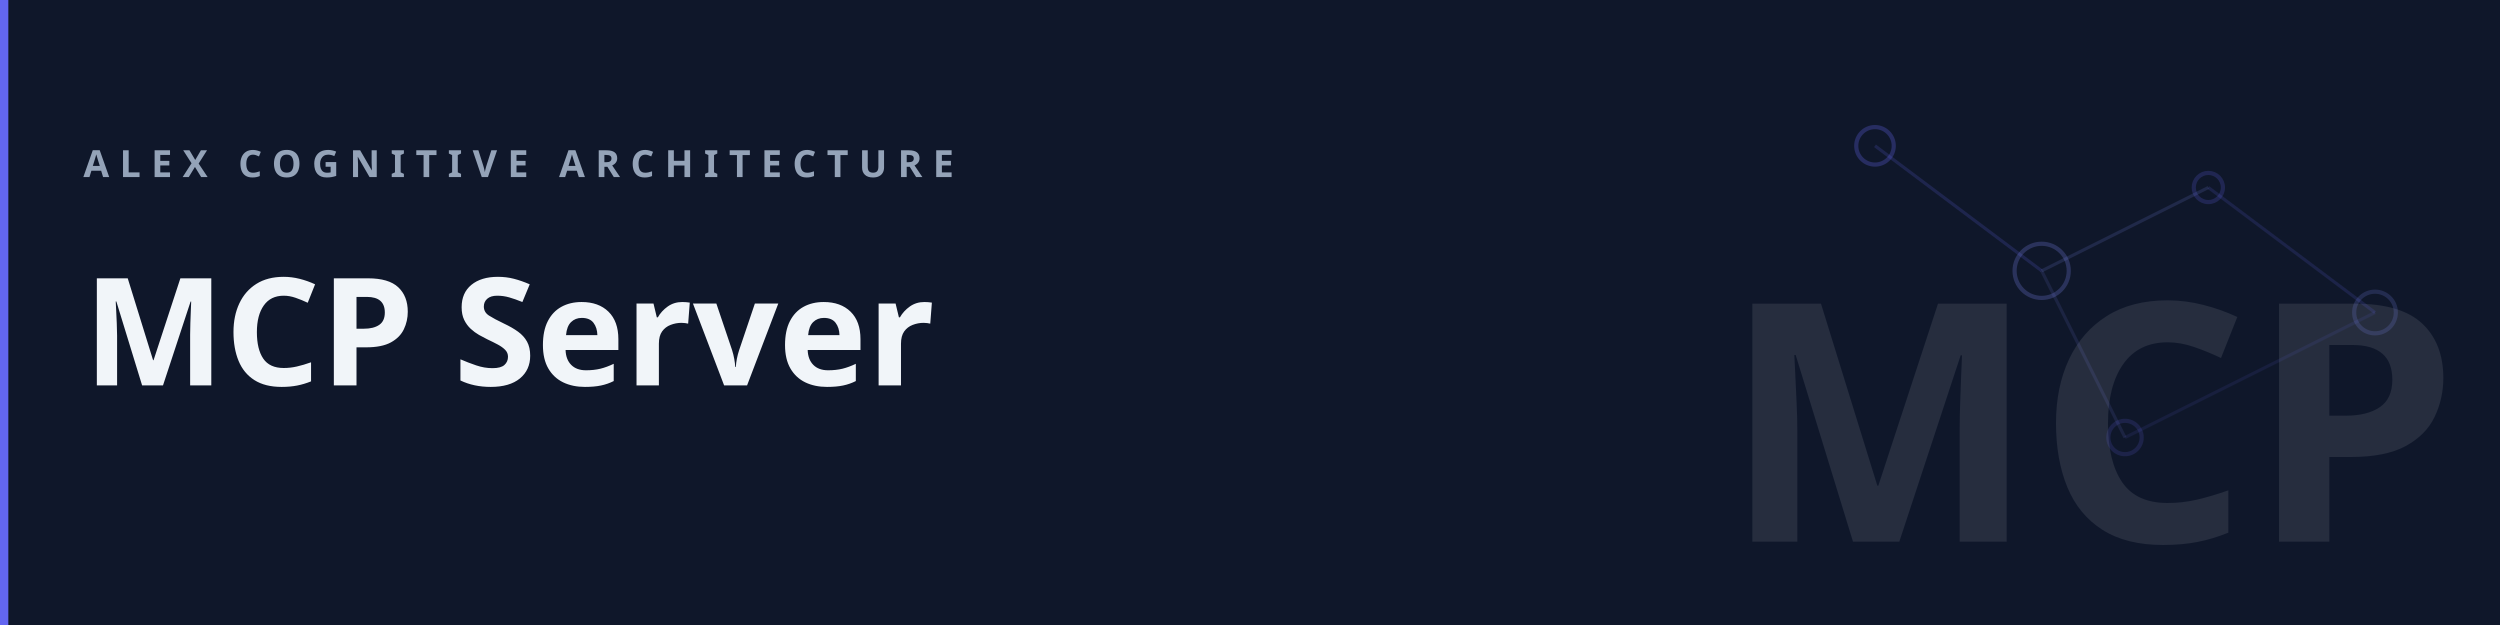
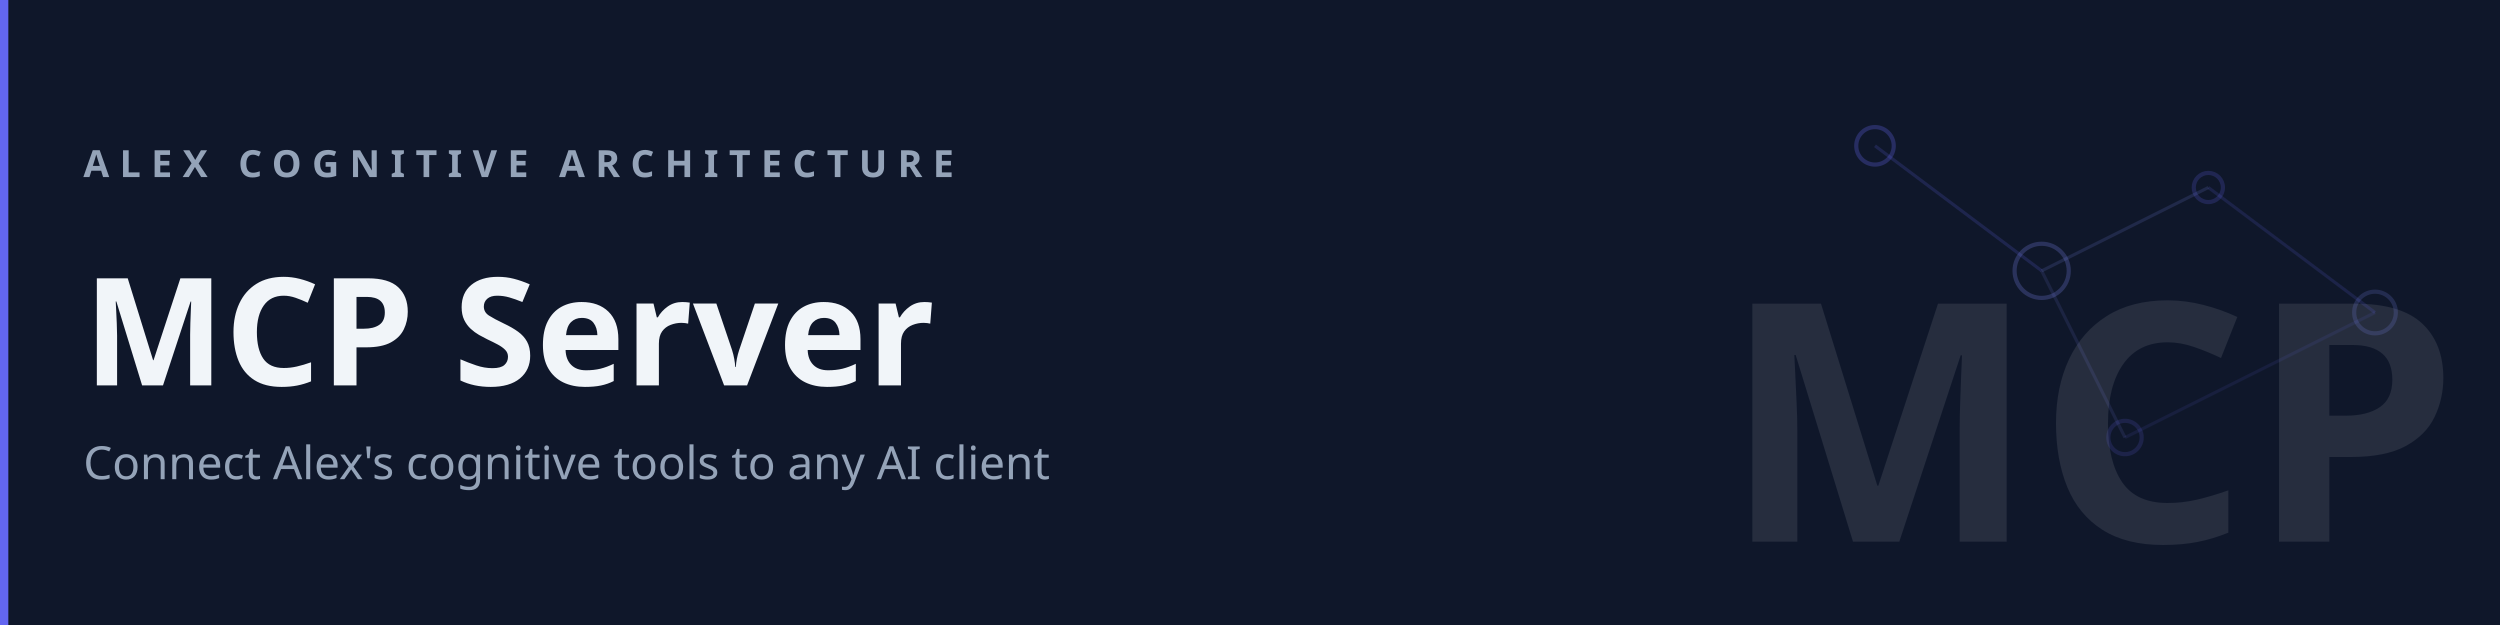
<svg xmlns="http://www.w3.org/2000/svg" viewBox="0 0 1200 300" width="1200" height="300">
  <rect width="1200" height="300" fill="#0f172a" />
  <rect x="0" y="0" width="4" height="300" fill="#6366f1" />
  <text x="1180" y="260" font-family="'Segoe UI', system-ui, sans-serif" font-size="160" font-weight="800" fill="#f1f5f9" opacity="0.10" text-anchor="end">MCP</text>
  <line x1="900" y1="70" x2="980" y2="130" stroke="#6366f1" stroke-width="1.5" opacity="0.18" />
  <line x1="980" y1="130" x2="1060" y2="90" stroke="#818cf8" stroke-width="1.5" opacity="0.15" />
  <line x1="1060" y1="90" x2="1140" y2="150" stroke="#6366f1" stroke-width="1.5" opacity="0.15" />
  <line x1="980" y1="130" x2="1020" y2="210" stroke="#818cf8" stroke-width="1.5" opacity="0.12" />
  <line x1="1020" y1="210" x2="1140" y2="150" stroke="#6366f1" stroke-width="1.5" opacity="0.10" />
  <circle cx="900" cy="70" r="9" fill="none" stroke="#6366f1" stroke-width="2" opacity="0.28" />
  <circle cx="980" cy="130" r="13" fill="none" stroke="#818cf8" stroke-width="2" opacity="0.24" />
  <circle cx="1060" cy="90" r="7" fill="none" stroke="#6366f1" stroke-width="2" opacity="0.20" />
  <circle cx="1140" cy="150" r="10" fill="none" stroke="#818cf8" stroke-width="2" opacity="0.18" />
  <circle cx="1020" cy="210" r="8" fill="none" stroke="#6366f1" stroke-width="2" opacity="0.16" />
  <text x="40" y="85" font-family="'Segoe UI', system-ui, sans-serif" font-size="18" font-weight="700" fill="#94a3b8" letter-spacing="5">ALEX COGNITIVE ARCHITECTURE</text>
  <text x="40" y="185" font-family="'Segoe UI', system-ui, sans-serif" font-size="72" font-weight="700" fill="#f1f5f9">MCP Server</text>
+   <text x="40" y="230" font-family="'Segoe UI', system-ui, sans-serif" font-size="22" font-weight="400" fill="#94a3b8">Connect Alex's cognitive tools to any AI client</text>
</svg>
